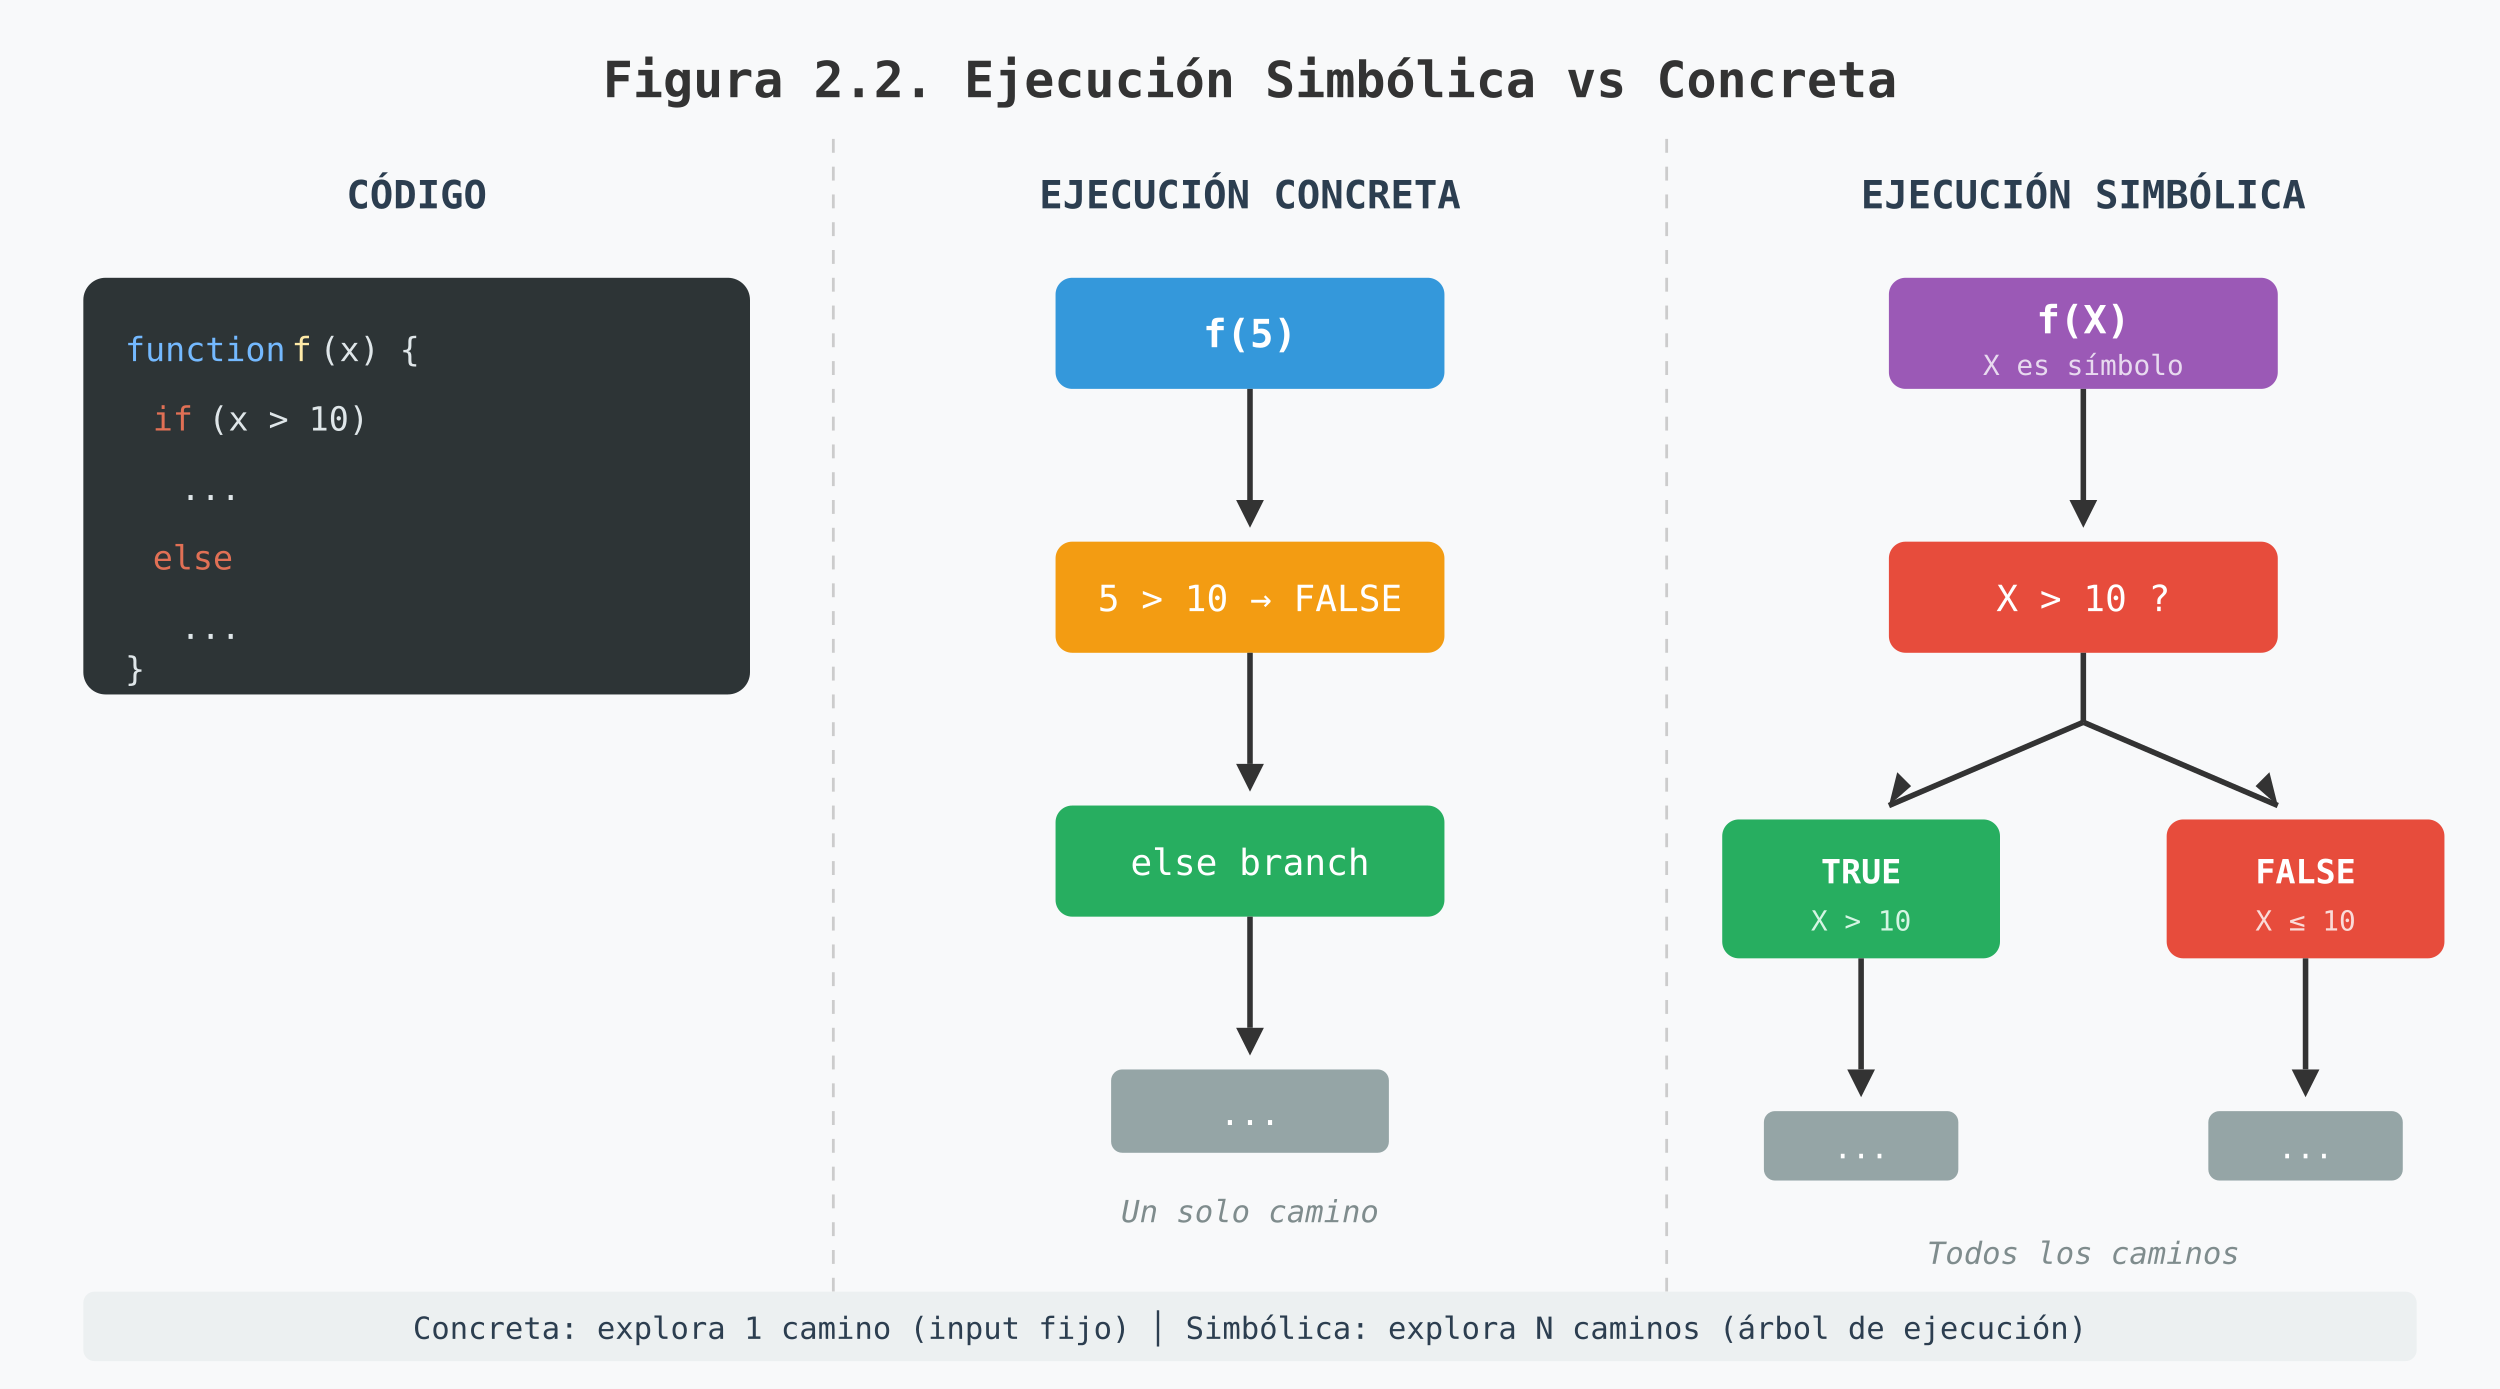
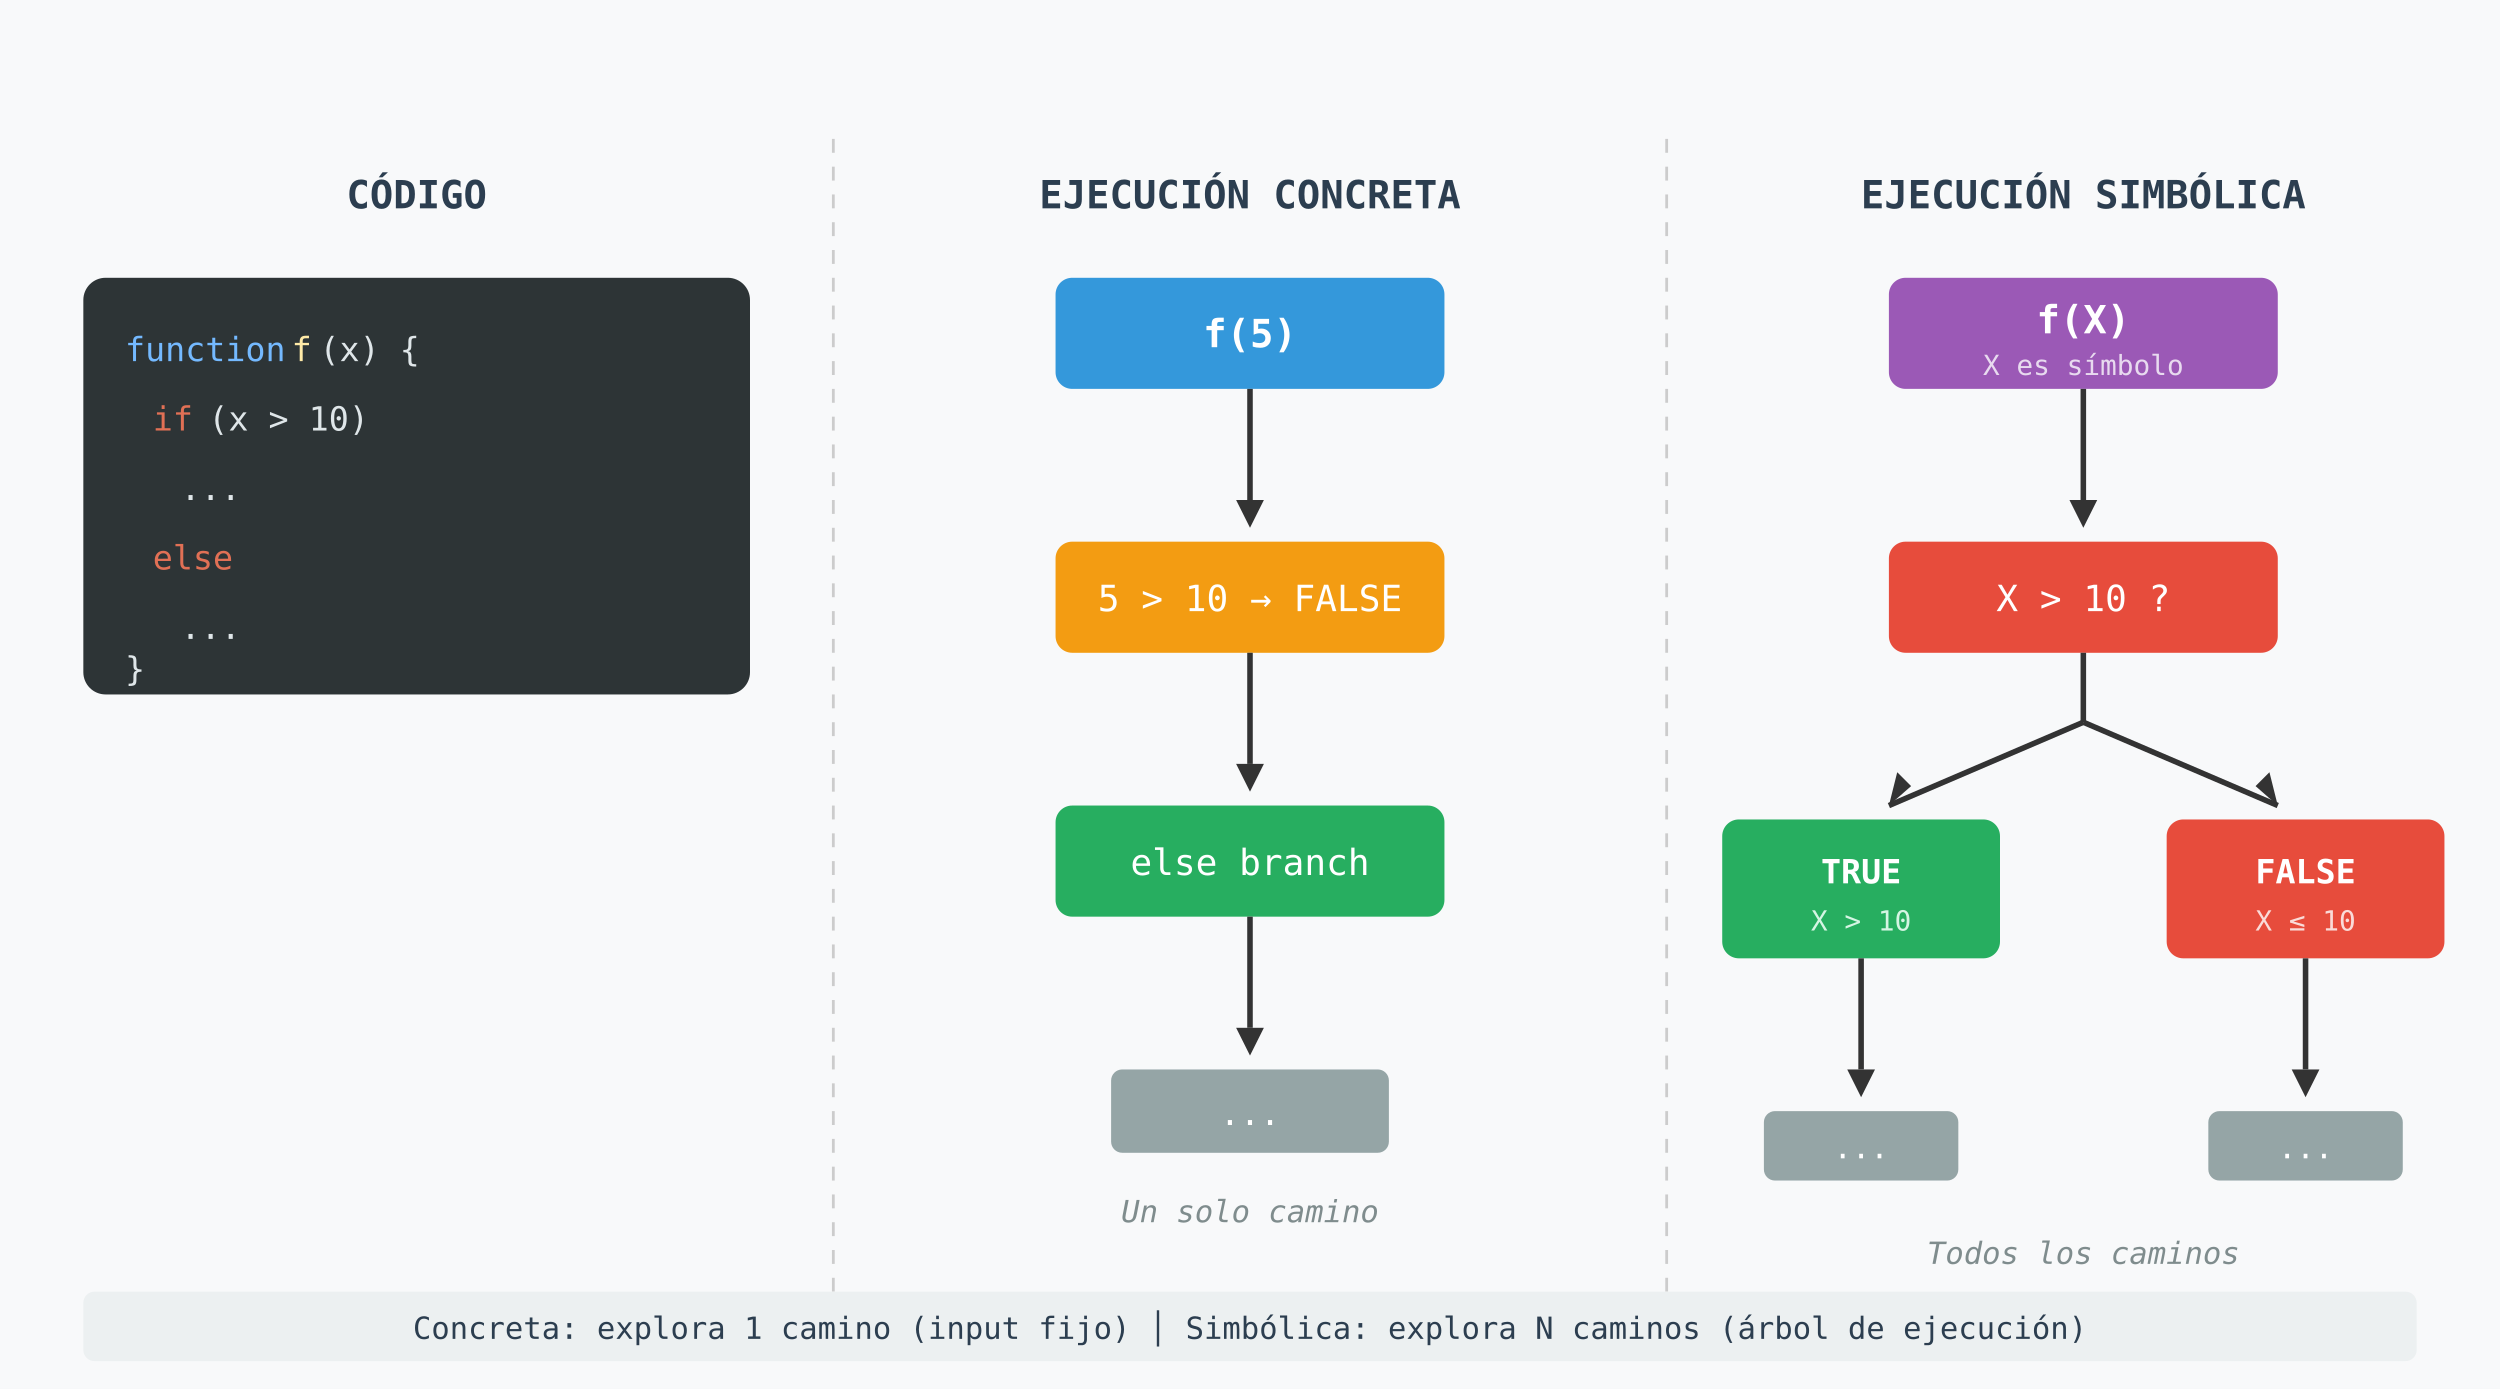
<svg xmlns="http://www.w3.org/2000/svg" viewBox="0 0 900 500" font-family="Consolas, Monaco, monospace">
  <rect width="900" height="500" fill="#f8f9fa" />
-   <text x="450" y="35" text-anchor="middle" font-size="18" font-weight="bold" fill="#333">
-     Figura 2.2. Ejecución Simbólica vs Concreta
-   </text>
  <line x1="300" y1="50" x2="300" y2="480" stroke="#ccc" stroke-width="1" stroke-dasharray="5,5" />
  <line x1="600" y1="50" x2="600" y2="480" stroke="#ccc" stroke-width="1" stroke-dasharray="5,5" />
  <text x="150" y="75" text-anchor="middle" font-size="14" font-weight="bold" fill="#2c3e50">CÓDIGO</text>
  <text x="450" y="75" text-anchor="middle" font-size="14" font-weight="bold" fill="#2c3e50">EJECUCIÓN CONCRETA</text>
  <text x="750" y="75" text-anchor="middle" font-size="14" font-weight="bold" fill="#2c3e50">EJECUCIÓN SIMBÓLICA</text>
  <rect x="30" y="100" width="240" height="150" fill="#2d3436" rx="8" />
  <text x="45" y="130" font-size="12" fill="#74b9ff">function</text>
  <text x="105" y="130" font-size="12" fill="#ffeaa7">f</text>
  <text x="115" y="130" font-size="12" fill="#dfe6e9">(x) {</text>
  <text x="55" y="155" font-size="12" fill="#e17055">if</text>
  <text x="75" y="155" font-size="12" fill="#dfe6e9">(x &gt; 10)</text>
  <text x="65" y="180" font-size="12" fill="#dfe6e9">...</text>
  <text x="55" y="205" font-size="12" fill="#e17055">else</text>
  <text x="65" y="230" font-size="12" fill="#dfe6e9">...</text>
  <text x="45" y="245" font-size="12" fill="#dfe6e9">}</text>
  <rect x="380" y="100" width="140" height="40" fill="#3498db" rx="6" />
  <text x="450" y="125" text-anchor="middle" font-size="14" fill="white" font-weight="bold">f(5)</text>
  <line x1="450" y1="140" x2="450" y2="180" stroke="#333" stroke-width="2" />
  <polygon points="450,190 445,180 455,180" fill="#333" />
  <rect x="380" y="195" width="140" height="40" fill="#f39c12" rx="6" />
  <text x="450" y="220" text-anchor="middle" font-size="13" fill="white">5 &gt; 10 → FALSE</text>
  <line x1="450" y1="235" x2="450" y2="275" stroke="#333" stroke-width="2" />
  <polygon points="450,285 445,275 455,275" fill="#333" />
  <rect x="380" y="290" width="140" height="40" fill="#27ae60" rx="6" />
  <text x="450" y="315" text-anchor="middle" font-size="13" fill="white">else branch</text>
  <line x1="450" y1="330" x2="450" y2="370" stroke="#333" stroke-width="2" />
  <polygon points="450,380 445,370 455,370" fill="#333" />
  <rect x="400" y="385" width="100" height="30" fill="#95a5a6" rx="4" />
  <text x="450" y="405" text-anchor="middle" font-size="12" fill="white">...</text>
  <text x="450" y="440" text-anchor="middle" font-size="11" fill="#7f8c8d" font-style="italic">Un solo camino</text>
  <rect x="680" y="100" width="140" height="40" fill="#9b59b6" rx="6" />
  <text x="750" y="120" text-anchor="middle" font-size="14" fill="white" font-weight="bold">f(X)</text>
  <text x="750" y="135" text-anchor="middle" font-size="10" fill="#e8daef">X es símbolo</text>
  <line x1="750" y1="140" x2="750" y2="180" stroke="#333" stroke-width="2" />
  <polygon points="750,190 745,180 755,180" fill="#333" />
  <rect x="680" y="195" width="140" height="40" fill="#e74c3c" rx="6" />
  <text x="750" y="220" text-anchor="middle" font-size="13" fill="white">X &gt; 10 ?</text>
  <line x1="750" y1="235" x2="750" y2="260" stroke="#333" stroke-width="2" />
  <line x1="750" y1="260" x2="680" y2="290" stroke="#333" stroke-width="2" />
  <line x1="750" y1="260" x2="820" y2="290" stroke="#333" stroke-width="2" />
  <polygon points="680,290 688,283 683,278" fill="#333" />
  <polygon points="820,290 812,283 817,278" fill="#333" />
  <rect x="620" y="295" width="100" height="50" fill="#27ae60" rx="6" />
  <text x="670" y="318" text-anchor="middle" font-size="12" fill="white" font-weight="bold">TRUE</text>
  <text x="670" y="335" text-anchor="middle" font-size="10" fill="#d5f5e3">X &gt; 10</text>
  <rect x="780" y="295" width="100" height="50" fill="#e74c3c" rx="6" />
  <text x="830" y="318" text-anchor="middle" font-size="12" fill="white" font-weight="bold">FALSE</text>
  <text x="830" y="335" text-anchor="middle" font-size="10" fill="#fadbd8">X ≤ 10</text>
  <line x1="670" y1="345" x2="670" y2="385" stroke="#333" stroke-width="2" />
  <polygon points="670,395 665,385 675,385" fill="#333" />
  <line x1="830" y1="345" x2="830" y2="385" stroke="#333" stroke-width="2" />
  <polygon points="830,395 825,385 835,385" fill="#333" />
  <rect x="635" y="400" width="70" height="25" fill="#95a5a6" rx="4" />
  <text x="670" y="417" text-anchor="middle" font-size="11" fill="white">...</text>
  <rect x="795" y="400" width="70" height="25" fill="#95a5a6" rx="4" />
  <text x="830" y="417" text-anchor="middle" font-size="11" fill="white">...</text>
  <text x="750" y="455" text-anchor="middle" font-size="11" fill="#7f8c8d" font-style="italic">Todos los caminos</text>
  <rect x="30" y="465" width="840" height="25" fill="#ecf0f1" rx="4" />
  <text x="450" y="482" text-anchor="middle" font-size="11" fill="#2c3e50">
    Concreta: explora 1 camino (input fijo) │ Simbólica: explora N caminos (árbol de ejecución)
  </text>
</svg>
